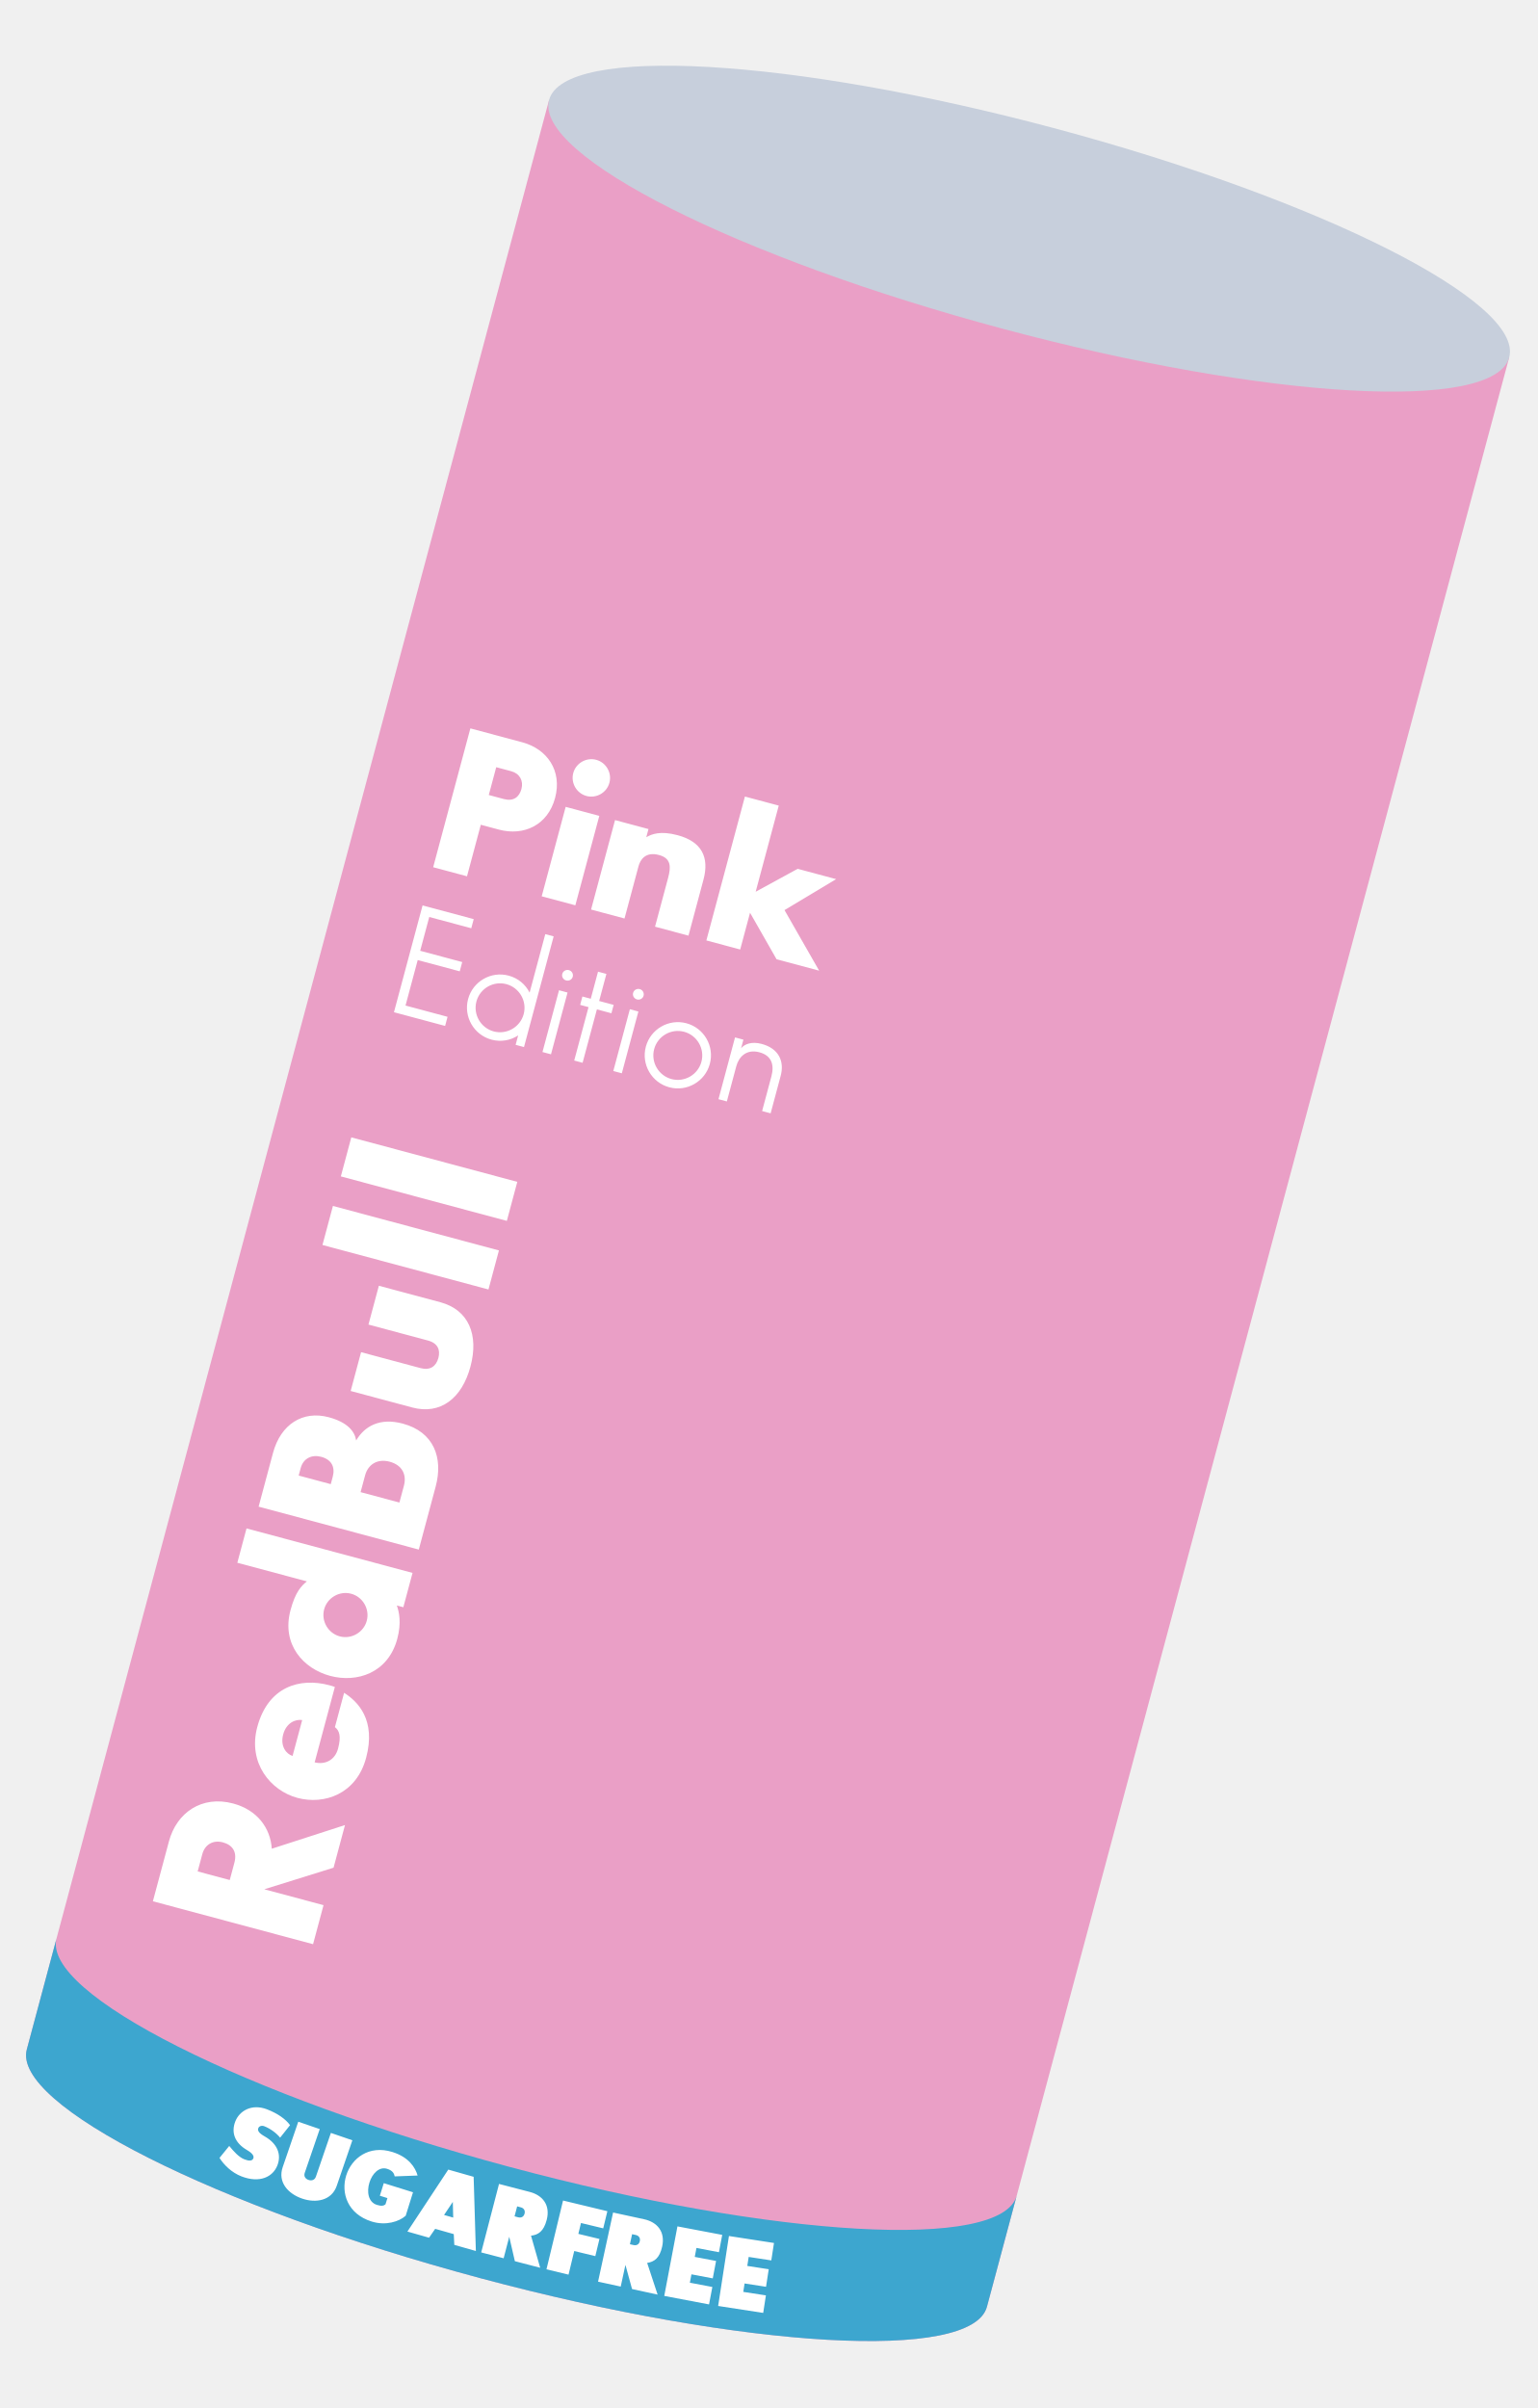
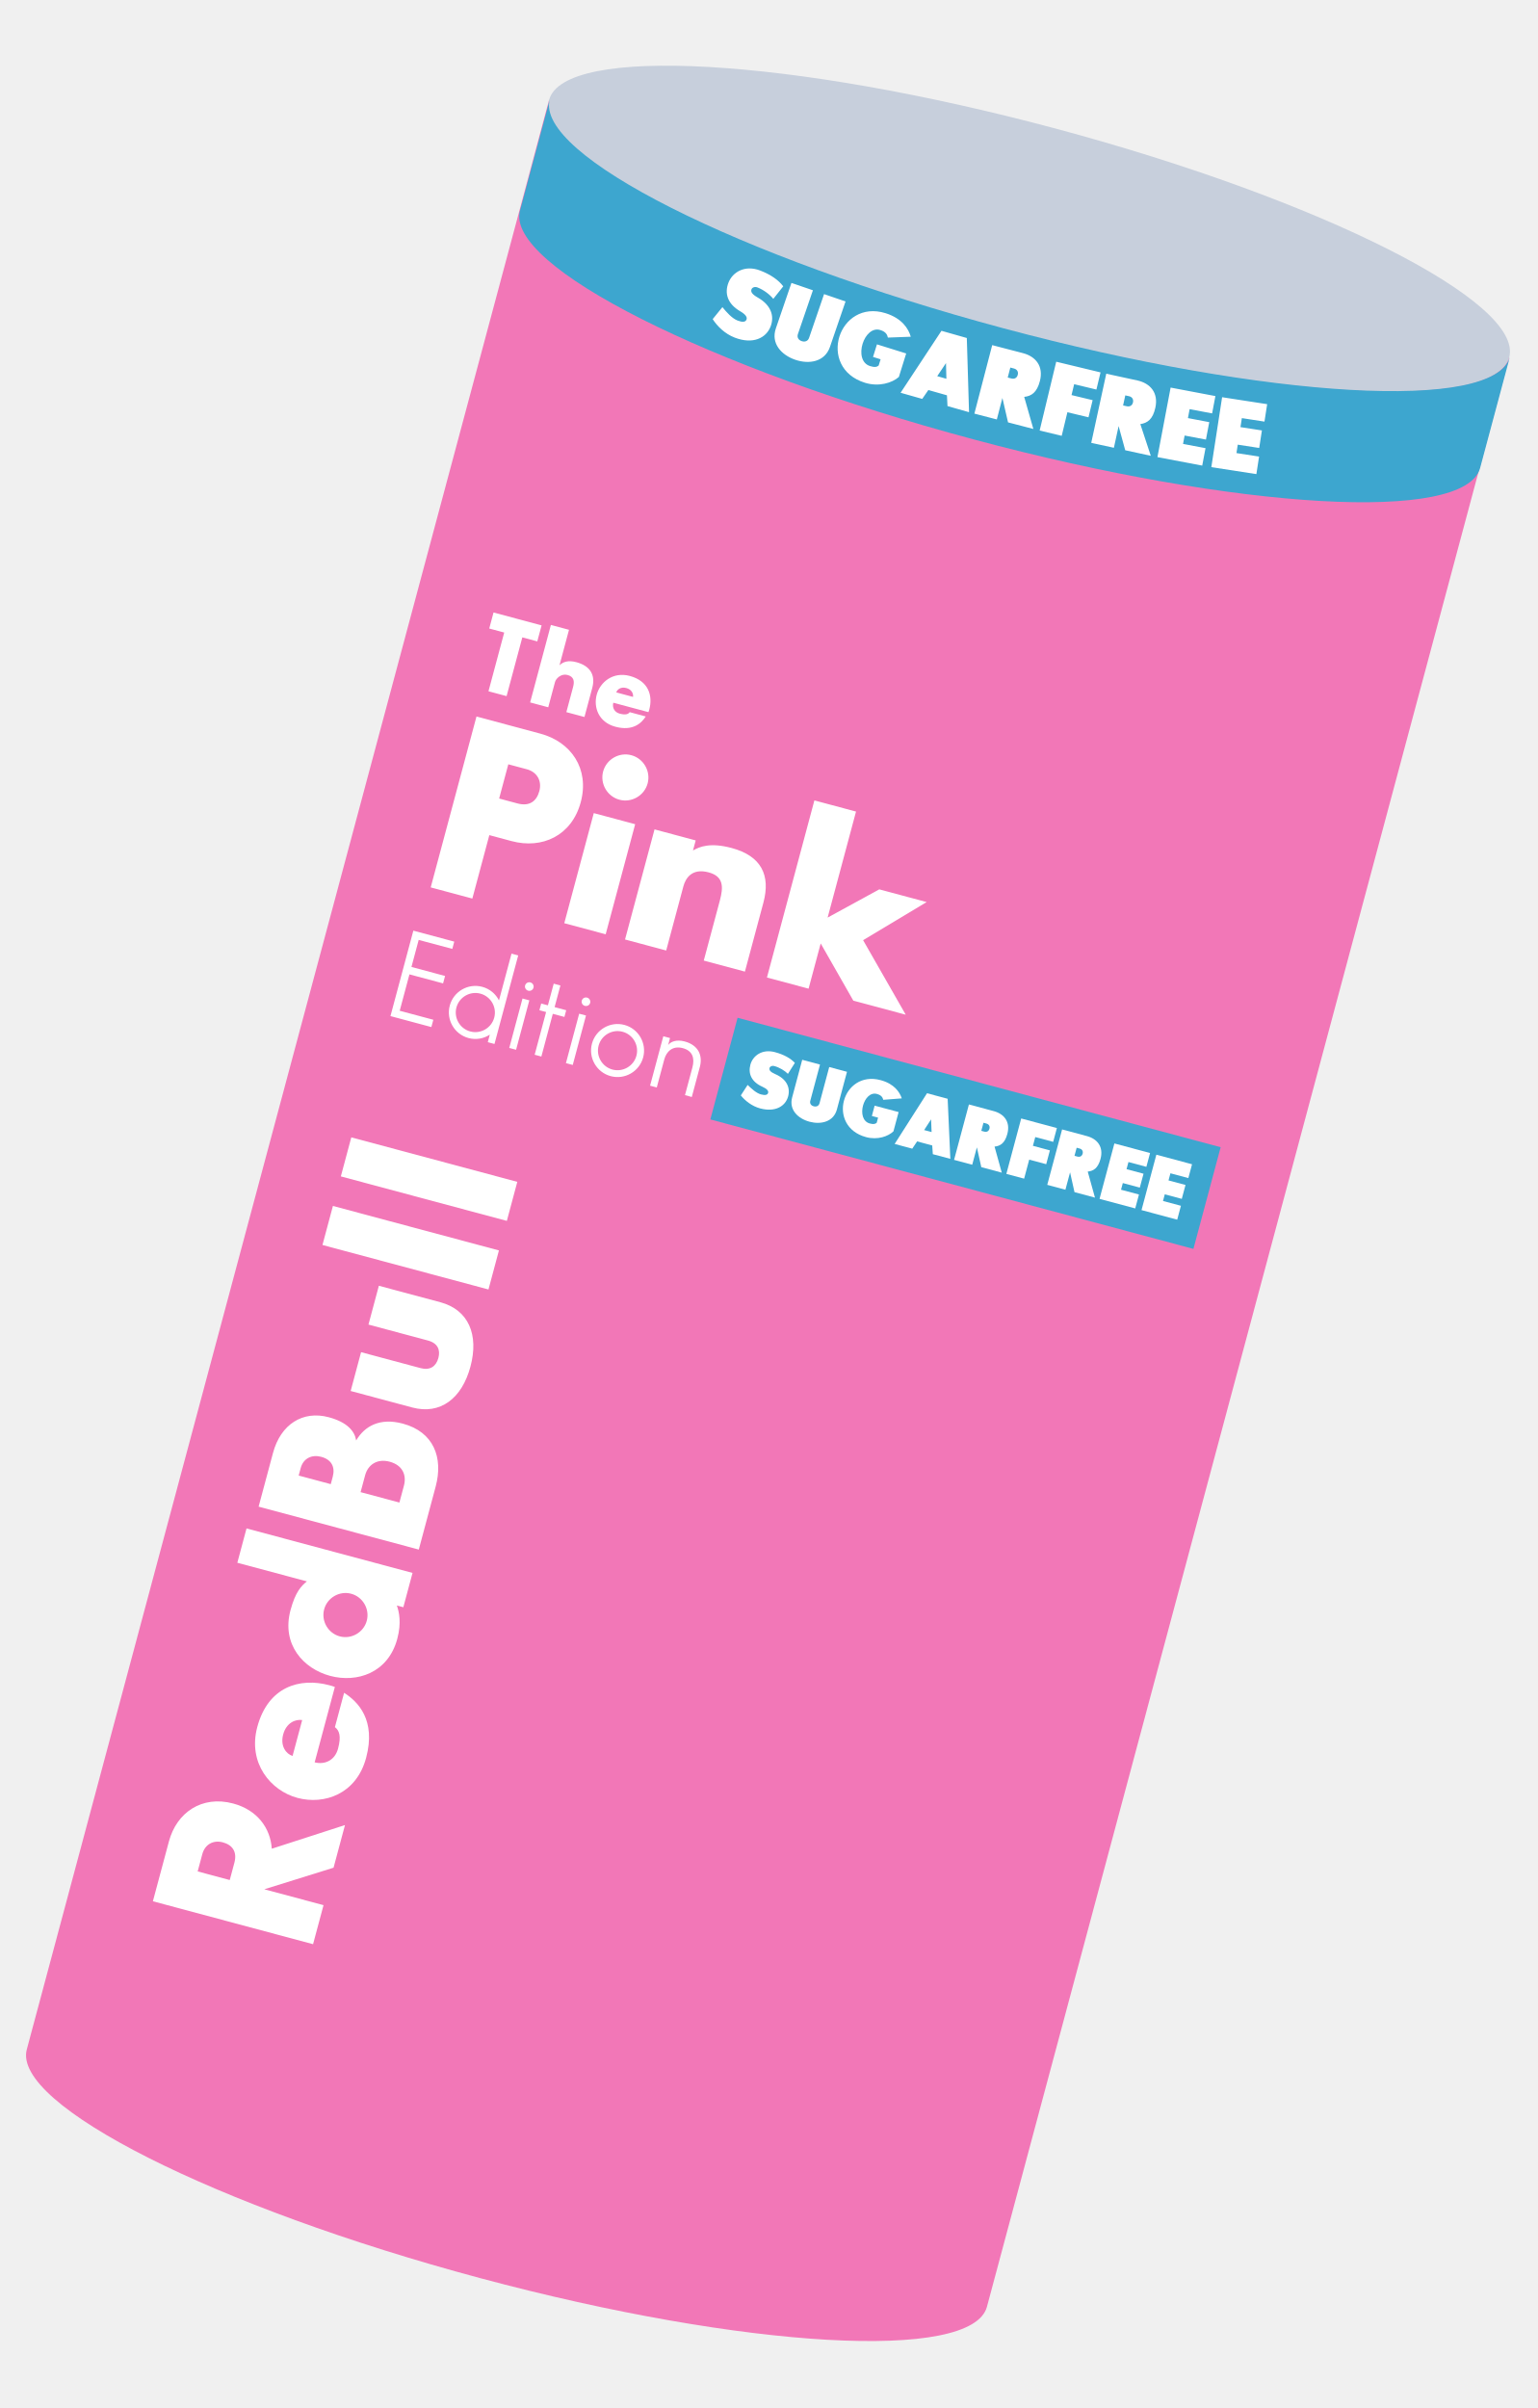
<svg xmlns="http://www.w3.org/2000/svg" width="993" height="1555" viewBox="0 0 993 1555" fill="none">
-   <path d="M637.428 1489.62C627.872 1525.28 481.305 1517 310.062 1471.12C138.819 1425.23 7.747 1359.12 17.304 1323.46L354.619 64.578L974.744 230.74L637.428 1489.62Z" fill="#EA9FC6" />
+   <path d="M637.428 1489.62C627.872 1525.28 481.305 1517 310.062 1471.12C138.819 1425.23 7.747 1359.12 17.304 1323.46L354.619 64.578L974.744 230.74L637.428 1489.62Z" fill="#F277B7" />
  <ellipse cx="664.682" cy="147.66" rx="321" ry="66.857" transform="rotate(15 664.682 147.66)" fill="#C7CFDC" />
-   <path d="M36.736 1251.02C36.663 1251.24 36.594 1251.47 36.532 1251.7C26.976 1287.37 158.048 1353.48 329.29 1399.36C500.533 1445.24 647.1 1453.53 656.656 1417.86C656.718 1417.63 656.772 1417.4 656.822 1417.17L656.841 1417.17L637.43 1489.62C627.873 1525.28 481.306 1517 310.064 1471.12C138.821 1425.23 7.749 1359.12 17.305 1323.46L36.717 1251.01L36.736 1251.02Z" fill="#3DA6CF" />
-   <path d="M166.848 1374.24C166.202 1375.91 167.183 1377.45 170.833 1379.55C179.4 1384.37 181.802 1391.47 179.173 1398.28C176.29 1405.74 167.783 1410 155.962 1405.43C149.574 1402.97 144.583 1397.95 141.772 1393.5L148.051 1385.77C150.753 1389.08 154.235 1393.03 157.817 1394.42C160.921 1395.62 162.952 1395.51 163.621 1393.78C164.221 1392.23 162.987 1390.45 159.517 1388.42C151.391 1383.7 149.278 1376.92 151.953 1369.99C154.606 1363.13 162.571 1358.31 172.481 1362.14C179.406 1364.82 184.405 1368.39 187.34 1372.34L180.922 1380.43C178.739 1377.73 174.912 1374.68 170.673 1373.04C169.061 1372.41 167.333 1372.98 166.848 1374.24ZM206.507 1374.89L196.834 1403.1C196.066 1405.34 197.185 1407.01 199.243 1407.71C201.302 1408.42 203.27 1407.81 204.038 1405.57L213.711 1377.36L227.575 1382.11L217.508 1411.47C214.186 1421.16 204.012 1422.81 195.113 1419.76C186.092 1416.67 179.255 1409.18 182.576 1399.5L192.643 1370.13L206.507 1374.89ZM250.015 1400.55C244.821 1398.93 240.381 1403.72 238.609 1409.4C236.781 1415.26 237.744 1422.07 243.427 1423.84C246.42 1424.77 247.871 1424.42 248.966 1423.49L250.223 1419.45L245.335 1417.93L247.868 1409.8L266.748 1415.69L262.025 1430.84C257.748 1434.67 249.117 1437.41 240.074 1434.59C224.372 1429.7 220.116 1416.04 223.602 1404.85C227.087 1393.67 238.374 1384.99 253.405 1389.68C264.098 1393.01 268.237 1399.73 269.715 1404.88L254.928 1405.43C254.507 1403.56 253.681 1401.69 250.015 1400.55ZM289.527 1401.05L305.904 1405.7L307.339 1453.61L293.425 1449.66L293.07 1442.71L281.065 1439.3L277.11 1445.03L263.134 1441.06L289.527 1401.05ZM292.455 1421.91L286.799 1430.35L292.709 1432.03L292.455 1421.91ZM353.093 1433.53C351.158 1440.96 347.597 1443.21 342.967 1443.72L348.883 1464.44L332.531 1460.19L328.896 1444.43L325.285 1458.3L310.792 1454.53L322.302 1410.31L342.122 1415.46C350.421 1417.62 355.592 1423.93 353.093 1433.53ZM332.33 1431.23L334.683 1431.85C336.665 1432.36 338.272 1431.52 338.804 1429.48C339.32 1427.5 338.342 1425.92 336.36 1425.41L334.006 1424.79L332.33 1431.23ZM392.271 1427.92L389.603 1438.99L375.23 1435.53L373.536 1442.56L387.162 1445.84L384.493 1456.92L370.867 1453.63L367.194 1468.88L352.946 1465.44L363.651 1421.02L392.271 1427.92ZM427.676 1450.71C426.045 1458.21 422.579 1460.6 417.972 1461.31L424.726 1481.77L408.215 1478.18L403.942 1462.58L400.898 1476.59L386.263 1473.41L395.967 1428.76L415.98 1433.1C424.36 1434.93 429.782 1441.02 427.676 1450.71ZM406.837 1449.26L409.213 1449.78C411.215 1450.21 412.786 1449.31 413.235 1447.24C413.669 1445.24 412.628 1443.71 410.627 1443.27L408.25 1442.76L406.837 1449.26ZM466.456 1443.2L464.334 1454.4L449.809 1451.64L448.712 1457.43L462.483 1460.04L460.349 1471.29L446.579 1468.68L445.554 1474.09L460.079 1476.85L457.945 1488.1L429.02 1482.62L437.531 1437.72L466.456 1443.2ZM499.889 1448.43L498.152 1459.69L483.541 1457.44L482.643 1463.26L496.495 1465.39L494.749 1476.72L480.897 1474.58L480.057 1480.02L494.669 1482.27L492.922 1493.59L463.826 1489.11L470.793 1443.94L499.889 1448.43Z" fill="white" />
-   <path d="M358.506 515.307C353.796 532.886 338.287 540.036 322.214 535.729L310.536 532.6L301.619 565.876L279.77 560.022L303.794 470.365L337.321 479.348C353.394 483.655 363.217 497.727 358.506 515.307ZM315.684 513.388L325.353 515.979C331.631 517.661 335.369 514.76 336.782 509.486C338.196 504.212 335.689 499.502 330.164 498.022L320.495 495.431L315.684 513.388ZM387.067 526.862L371.59 584.625L349.866 578.804L365.343 521.041L387.067 526.862ZM393.608 505.466C391.892 511.87 385.204 515.731 378.8 514.015C372.396 512.299 368.535 505.612 370.251 499.208C371.967 492.804 378.655 488.943 385.059 490.659C391.463 492.375 395.324 499.062 393.608 505.466ZM381.749 587.347L397.226 529.585L418.824 535.372L417.411 540.646C420.914 538.623 426.502 536.352 437.678 539.347C453.249 543.519 458.219 553.599 454.35 568.04L444.66 604.204L423.062 598.417L431.507 566.898C433.391 559.866 433.549 554.256 425.638 552.136C416.848 549.781 413.508 555.212 412.364 559.481L403.347 593.134L381.749 587.347ZM488.058 575.86L515.174 561.054L540.037 567.716L506.685 587.715L529.047 626.815L501.547 619.447L484.425 589.422L478.065 613.155L456.216 607.3L481.114 514.378L502.964 520.233L488.058 575.86Z" fill="white" />
-   <path d="M304.378 599.433L277.235 592.16L271.386 613.99L298.528 621.263L296.924 627.251L269.781 619.979L261.913 649.343L289.056 656.616L287.477 662.508L254.442 653.656L272.922 584.689L305.957 593.541L304.378 599.433ZM352.174 603.233L357.584 604.682L338.431 676.161L333.022 674.711L334.652 668.626C329.746 671.867 323.542 673 317.457 671.369C306.059 668.315 299.27 656.557 302.324 645.159C305.378 633.761 317.136 626.973 328.534 630.027C334.619 631.658 339.426 635.741 342.055 641.001L352.174 603.233ZM307.708 646.705C305.456 655.109 310.476 663.805 318.88 666.056C327.284 668.308 335.979 663.288 338.231 654.884C340.483 646.481 335.462 637.785 327.059 635.533C318.655 633.281 309.959 638.302 307.708 646.705ZM366.558 640.941L355.869 680.833L350.363 679.358L361.052 639.465L366.558 640.941ZM369.907 630.76C369.415 632.596 367.482 633.63 365.646 633.139C363.811 632.647 362.654 630.784 363.146 628.949C363.663 627.017 365.597 625.982 367.432 626.474C369.267 626.966 370.425 628.829 369.907 630.76ZM380.106 650.368L374.697 648.919L376.147 643.51L381.556 644.959L386.24 627.476L391.649 628.925L386.965 646.409L396.334 648.919L394.885 654.328L385.515 651.818L376.276 686.301L370.866 684.852L380.106 650.368ZM412.308 653.199L401.618 693.092L396.113 691.617L406.802 651.724L412.308 653.199ZM415.657 643.019C415.165 644.854 413.231 645.889 411.396 645.397C409.561 644.905 408.403 643.042 408.895 641.207C409.413 639.275 411.346 638.241 413.182 638.732C415.017 639.224 416.174 641.087 415.657 643.019ZM458.46 686.996C455.405 698.394 443.648 705.182 432.25 702.128C420.852 699.074 414.064 687.316 417.118 675.918C420.172 664.52 431.93 657.732 443.327 660.786C454.725 663.84 461.514 675.598 458.46 686.996ZM422.501 677.464C420.249 685.868 425.27 694.563 433.674 696.815C442.077 699.067 450.773 694.046 453.024 685.643C455.276 677.239 450.256 668.544 441.852 666.292C433.449 664.04 424.753 669.061 422.501 677.464ZM464.041 709.818L474.73 669.925L480.139 671.374L478.638 676.977C480.696 674.319 485.362 672.36 491.93 674.12C503.135 677.122 506.681 685.526 504.222 694.702L497.726 718.947L492.22 717.472L498.224 695.062C500.269 687.432 498.208 681.6 490.481 679.529C481.981 677.251 477.137 682.579 475.532 688.568L469.45 711.267L464.041 709.818Z" fill="white" />
+   <path d="M349.789 403.843L347.017 414.188L337.348 411.597L327.184 449.529L315.487 446.395L325.651 408.463L315.982 405.872L318.754 395.527L349.789 403.843ZM342.391 453.604L355.798 403.569L367.495 406.703L361.353 429.624C363.597 427.472 366.845 426.168 372.254 427.617C381.179 430.009 384.748 435.893 382.519 444.21L377.483 463.007L365.785 459.872L370.115 443.712C371.13 439.926 370.755 436.999 366.495 435.858C362.573 434.807 359.107 438.009 358.454 440.443L354.088 456.738L342.391 453.604ZM396.106 453.793C395.304 457.056 396.852 459.935 400.233 460.841C404.019 461.855 405.711 461.222 406.718 459.897L417.063 462.669C414.429 466.819 408.885 472.363 397.458 469.301C386.505 466.366 383.238 456.65 385.394 448.603C387.55 440.557 395.869 433.583 406.755 436.5C418.925 439.761 421.737 449.283 419.345 458.208C419.2 458.749 419.037 459.357 418.825 459.88L396.106 453.793ZM408.853 450.034C409.158 448.086 408.101 445.267 404.518 444.307C400.934 443.346 398.61 445.26 398.035 447.135L408.853 450.034Z" fill="white" />
+   <path d="M375.08 518.018C369.282 539.655 350.194 548.455 330.412 543.154L316.039 539.303L305.065 580.258L278.174 573.052L307.741 462.705L349.006 473.762C368.788 479.062 380.877 496.382 375.08 518.018ZM322.375 515.657L334.275 518.845C342.003 520.916 346.604 517.345 348.343 510.854C350.082 504.363 346.997 498.567 340.197 496.745L328.297 493.556L322.375 515.657ZM410.231 532.241L391.182 603.333L364.446 596.169L383.495 525.077L410.231 532.241ZM418.281 505.907C416.169 513.789 407.939 518.541 400.057 516.429C392.175 514.317 387.423 506.086 389.535 498.205C391.647 490.323 399.878 485.571 407.76 487.683C415.642 489.795 420.393 498.025 418.281 505.907ZM403.686 606.683L422.735 535.591L449.318 542.714L447.578 549.205C451.889 546.716 458.767 543.921 472.522 547.606C491.686 552.741 497.804 565.147 493.041 582.92L481.115 627.43L454.533 620.308L464.927 581.516C467.246 572.861 467.44 565.956 457.703 563.347C446.885 560.449 442.775 567.133 441.367 572.387L430.269 613.806L403.686 606.683ZM534.529 592.546L567.902 574.323L598.503 582.522L557.453 607.137L584.976 655.26L551.13 646.191L530.056 609.237L522.229 638.447L495.338 631.241L525.982 516.876L552.874 524.081L534.529 592.546Z" fill="white" />
+   <path d="M292.127 612.779L270.413 606.96L265.734 624.424L287.448 630.243L286.164 635.034L264.45 629.215L258.156 652.707L279.87 658.525L278.607 663.239L252.179 656.157L266.963 600.984L293.39 608.065L292.127 612.779ZM330.365 615.819L334.692 616.978L319.37 674.161L315.042 673.002L316.347 668.133C312.422 670.726 307.458 671.632 302.59 670.328C293.472 667.884 288.041 658.478 290.485 649.36C292.928 640.242 302.334 634.811 311.452 637.254C316.32 638.559 320.166 641.825 322.269 646.033L330.365 615.819ZM294.791 650.597C292.99 657.32 297.006 664.276 303.729 666.078C310.452 667.879 317.408 663.863 319.21 657.14C321.011 650.417 316.995 643.46 310.272 641.659C303.549 639.858 296.593 643.874 294.791 650.597ZM341.872 645.985L333.32 677.899L328.916 676.719L337.467 644.805L341.872 645.985ZM344.551 637.841C344.157 639.309 342.61 640.137 341.142 639.743C339.674 639.35 338.748 637.86 339.141 636.391C339.556 634.846 341.103 634.018 342.571 634.411C344.039 634.805 344.965 636.295 344.551 637.841ZM352.71 653.527L348.383 652.368L349.542 648.04L353.87 649.2L357.617 635.213L361.945 636.373L358.197 650.359L365.692 652.368L364.533 656.695L357.037 654.687L349.646 682.273L345.318 681.114L352.71 653.527ZM378.471 655.792L369.92 687.706L365.515 686.526L374.066 654.611L378.471 655.792ZM381.15 647.648C380.757 649.116 379.21 649.944 377.742 649.55C376.273 649.157 375.348 647.666 375.741 646.198C376.155 644.653 377.702 643.825 379.17 644.218C380.639 644.612 381.564 646.102 381.15 647.648ZM415.393 682.829C412.949 691.947 403.543 697.378 394.425 694.935C385.307 692.491 379.876 683.085 382.319 673.967C384.763 664.849 394.169 659.418 403.287 661.861C412.405 664.305 417.836 673.711 415.393 682.829ZM386.626 675.204C384.825 681.927 388.841 688.883 395.564 690.685C402.287 692.486 409.243 688.47 411.045 681.747C412.846 675.024 408.83 668.067 402.107 666.266C395.384 664.465 388.427 668.481 386.626 675.204ZM419.857 701.087L428.409 669.172L432.736 670.332L431.535 674.814C433.182 672.688 436.915 671.12 442.169 672.528C451.133 674.93 453.97 681.653 452.002 688.994L446.805 708.39L442.401 707.21L447.204 689.282C448.84 683.178 447.192 678.512 441.01 676.856C434.21 675.034 430.334 679.296 429.051 684.087L424.185 702.246L419.857 701.087Z" fill="white" />
+   <rect width="323" height="67.972" transform="translate(476.379 657.236) rotate(15)" fill="#3DA6CF" />
+   <path d="M497.017 689.68C496.641 691.083 497.566 692.244 500.688 693.618C508.009 696.761 510.559 702.277 509.028 707.99C507.35 714.253 500.862 718.422 490.941 715.764C485.58 714.327 481.123 710.716 478.474 707.375L482.866 700.604C485.33 703.036 488.477 705.92 491.483 706.726C494.089 707.424 495.717 707.162 496.106 705.709C496.455 704.406 495.307 703.078 492.335 701.744C485.378 698.645 483.089 693.36 484.646 687.547C486.19 681.785 492.194 677.218 500.511 679.446C506.324 681.004 510.662 683.455 513.368 686.382L508.895 693.454C506.903 691.47 503.554 689.337 499.996 688.384C498.643 688.022 497.299 688.628 497.017 689.68Z" fill="white" />
+   <path d="M529.601 687.456L523.345 710.805C522.848 712.659 523.846 713.947 525.549 714.403C527.253 714.86 528.811 714.257 529.308 712.403L535.564 689.053L547.038 692.128L540.527 716.43C538.379 724.447 530.243 726.348 522.877 724.375C515.412 722.374 509.467 716.7 511.615 708.683L518.127 684.381L529.601 687.456Z" fill="white" />
+   <path d="M566.331 706.427C562.072 705.286 558.632 709.305 557.383 713.965C556.094 718.775 557.097 724.253 561.757 725.502C564.212 726.159 565.375 725.827 566.232 725.036L567.118 721.729L563.109 720.655L564.895 713.99L580.378 718.139L577.048 730.565C573.709 733.806 566.81 736.307 559.394 734.32C546.516 730.87 542.623 719.945 545.08 710.776C547.537 701.606 556.394 694.205 568.721 697.508C577.489 699.858 581.062 705.165 582.427 709.29L570.47 710.221C570.067 708.717 569.337 707.233 566.331 706.427Z" fill="white" />
+   <path d="M598.726 705.978L612.054 709.549L613.792 748.359L602.468 745.325L602.097 739.694L592.327 737.076L589.19 741.767L577.816 738.719L598.726 705.978ZM601.349 722.845L596.866 729.754L601.677 731.042L601.349 722.845Z" fill="white" />
+   <path d="M650.605 732.23C648.994 738.243 646.094 740.044 642.338 740.434L647.013 757.261L633.785 753.716L630.93 740.921L627.922 752.145L616.197 749.004L625.783 713.228L641.818 717.524C648.532 719.323 652.686 724.464 650.605 732.23ZM633.789 730.249L635.693 730.759C637.297 731.189 638.604 730.519 639.047 728.865C639.477 727.262 638.693 725.978 637.09 725.548L635.186 725.038L633.789 730.249Z" fill="white" />
+   <path d="M682.6 728.452L680.21 737.371L668.636 734.269L667.119 739.931L678.092 742.872L675.702 751.79L664.729 748.85L661.44 761.126L649.965 758.052L659.551 722.276L682.6 728.452Z" fill="white" />
+   <path d="M710.791 748.357C709.18 754.37 706.281 756.171 702.525 756.561L707.199 773.388L693.971 769.843L691.116 757.048L688.109 768.272L676.384 765.131L685.97 729.355L702.004 733.651C708.718 735.45 712.872 740.591 710.791 748.357ZM693.976 746.376L695.88 746.886C697.483 747.316 698.791 746.645 699.234 744.992C699.663 743.389 698.88 742.104 697.276 741.675L695.372 741.165L693.976 746.376Z" fill="white" />
+   <path d="M742.787 744.579L740.397 753.498L728.822 750.396L727.587 755.006L738.561 757.946L736.157 766.915L725.184 763.975L724.029 768.284L735.604 771.386L733.201 780.355L710.152 774.179L719.738 738.403L742.787 744.579Z" fill="white" />
+   <path d="M769.895 751.842L767.505 760.761L755.931 757.66L754.696 762.27L765.669 765.21L763.266 774.179L752.292 771.239L751.138 775.548L762.712 778.649L760.309 787.618L737.26 781.442L746.846 745.666L769.895 751.842Z" fill="white" />
  <path d="M208.951 1230.28L202.196 1255.49L98.745 1227.77L109.111 1189.09C114.08 1170.54 130.317 1159.21 150.601 1164.64C166.104 1168.8 174.641 1180.4 175.543 1193.84L222.81 1178.56L215.434 1206.09L170.7 1220.03L208.951 1230.28ZM148.387 1214.05L151.377 1202.9C153.318 1195.65 149.97 1191.34 143.885 1189.71C137.799 1188.08 132.366 1190.97 130.657 1197.35L127.668 1208.5L148.387 1214.05ZM203.224 1138.06C210.218 1139.78 216.386 1136.46 218.327 1129.22C220.501 1121.1 219.143 1117.48 216.305 1115.32L222.245 1093.15C231.137 1098.8 243.018 1110.68 236.456 1135.16C230.167 1158.64 209.346 1165.63 192.104 1161.01C174.863 1156.39 159.917 1138.57 166.167 1115.24C173.155 1089.16 193.56 1083.14 212.685 1088.26C213.844 1088.57 215.148 1088.92 216.269 1089.38L203.224 1138.06ZM195.169 1110.75C190.996 1110.09 184.954 1112.36 182.897 1120.04C180.839 1127.71 184.94 1132.7 188.958 1133.93L195.169 1110.75ZM153.283 1009.17L159.223 986.997L266.441 1015.73L260.501 1037.89L256.299 1036.77C257.724 1040.72 259.387 1047.85 256.592 1058.28C250.652 1080.45 230.46 1086.84 213.218 1082.22C195.976 1077.6 181.685 1061.97 187.625 1039.8C190.809 1027.92 194.62 1024.12 198.199 1021.2L153.283 1009.17ZM219.433 1056.71C226.967 1058.72 234.866 1054.16 236.885 1046.63C238.904 1039.1 234.343 1031.2 226.809 1029.18C219.275 1027.16 211.375 1031.72 209.356 1039.25C207.338 1046.79 211.898 1054.69 219.433 1056.71ZM212.315 915.198C224.486 918.459 229.117 924.359 230.037 930.196C235.469 920.936 245.35 915.353 260.129 919.313C280.124 924.671 286.394 941.259 281.386 959.95L270.477 1000.66L167.026 972.944L176.305 938.315C181.313 919.625 195.653 910.733 212.315 915.198ZM213.626 958.409L214.907 953.628C216.615 947.253 214.002 942.515 207.482 940.768C201.397 939.138 195.896 941.701 194.188 948.076L192.907 952.858L213.626 958.409ZM257.962 970.289L260.873 959.423C262.737 952.468 259.933 946.126 251.674 943.913C243.705 941.778 237.671 945.752 235.808 952.706L232.896 963.573L257.962 970.289ZM233.2 873.187L271.595 883.475C277.826 885.145 281.694 882.299 283.13 876.938C284.528 871.722 282.746 867.362 276.371 865.654L237.975 855.366L244.691 830.3L284.391 840.938C302.647 845.829 309.362 861.916 303.849 882.49C298.337 903.064 284.439 913.782 266.183 908.891L226.483 898.253L233.2 873.187ZM322.239 807.483L315.484 832.694L208.266 803.965L215.021 778.755L322.239 807.483ZM334.106 763.196L327.351 788.407L220.133 759.678L226.888 734.467L334.106 763.196Z" fill="white" />
+   <path d="M355.259 63.583C355.186 63.81 355.117 64.037 355.055 64.268C345.499 99.934 476.571 166.043 647.814 211.927C819.056 257.811 965.623 266.095 975.18 230.429C975.242 230.199 975.296 229.968 975.346 229.735L975.365 229.74L955.953 302.184C946.397 337.85 799.83 329.567 628.587 283.683C457.344 237.798 326.272 171.688 335.829 136.023L355.24 63.578L355.259 63.583Z" fill="#3DA6CF" />
+   <path d="M485.372 186.802C484.726 188.474 485.707 190.019 489.357 192.115C497.924 196.934 500.325 204.037 497.696 210.843C494.813 218.305 486.306 222.566 474.486 217.999C468.098 215.532 463.106 210.516 460.296 206.068L466.575 198.34C469.276 201.647 472.758 205.6 476.34 206.983C479.444 208.183 481.476 208.076 482.144 206.344C482.744 204.792 481.511 203.012 478.04 200.985C469.914 196.268 467.801 189.482 470.477 182.557C473.129 175.692 481.095 170.879 491.005 174.708C497.93 177.383 502.928 180.961 505.863 184.907L499.446 192.994C497.263 190.298 493.435 187.242 489.196 185.604C487.585 184.981 485.856 185.548 485.372 186.802ZM525.03 187.453L515.357 215.665C514.589 217.905 515.708 219.574 517.767 220.28C519.825 220.985 521.794 220.375 522.562 218.135L532.234 189.923L546.098 194.676L536.031 224.039C532.71 233.725 522.536 235.379 513.636 232.327C504.616 229.234 497.778 221.748 501.099 212.062L511.166 182.7L525.03 187.453ZM568.538 213.118C563.345 211.499 558.904 216.282 557.133 221.964C555.304 227.83 556.268 234.633 561.95 236.404C564.944 237.338 566.394 236.985 567.49 236.053L568.747 232.02L563.859 230.497L566.392 222.37L585.272 228.255L580.548 243.408C576.271 247.237 567.641 249.977 558.598 247.158C542.895 242.263 538.64 228.602 542.125 217.42C545.611 206.239 556.898 197.557 571.929 202.242C582.621 205.575 586.761 212.296 588.238 217.449L573.452 218.001C573.03 216.127 572.204 214.261 568.538 213.118ZM608.051 213.619L624.427 218.268L625.863 266.177L611.948 262.227L611.594 255.274L599.588 251.866L595.633 257.596L581.657 253.628L608.051 213.619ZM610.978 234.475L605.322 242.916L611.233 244.594L610.978 234.475ZM671.616 246.097C669.682 253.529 666.121 255.777 661.49 256.291L667.406 277.009L651.055 272.753L647.419 256.993L643.808 270.867L629.315 267.095L640.825 222.872L660.645 228.031C668.945 230.191 674.115 236.497 671.616 246.097ZM650.853 243.801L653.207 244.413C655.189 244.929 656.796 244.091 657.328 242.047C657.843 240.065 656.865 238.488 654.883 237.972L652.53 237.359L650.853 243.801ZM710.795 240.483L708.126 251.558L693.753 248.095L692.059 255.126L705.685 258.409L703.016 269.484L689.39 266.201L685.717 281.444L671.469 278.011L682.174 233.586L710.795 240.483ZM746.199 263.276C744.569 270.781 741.102 273.171 736.496 273.873L743.249 294.334L726.739 290.746L722.465 275.147L719.421 289.156L704.787 285.976L714.49 241.322L734.503 245.671C742.883 247.492 748.306 253.582 746.199 263.276ZM725.36 261.826L727.737 262.342C729.738 262.777 731.31 261.874 731.758 259.81C732.193 257.809 731.151 256.273 729.15 255.838L726.773 255.322L725.36 261.826ZM784.98 255.771L782.858 266.963L768.333 264.21L767.236 269.995L781.007 272.605L778.873 283.861L765.102 281.25L764.077 286.658L778.602 289.411L776.469 300.667L747.544 295.184L756.055 250.287L784.98 255.771ZM818.412 260.999L816.675 272.257L802.064 270.004L801.167 275.823L815.019 277.96L813.272 289.282L799.42 287.145L798.581 292.584L813.192 294.838L811.446 306.16L782.35 301.672L789.316 256.51L818.412 260.999Z" fill="white" />
</svg>
